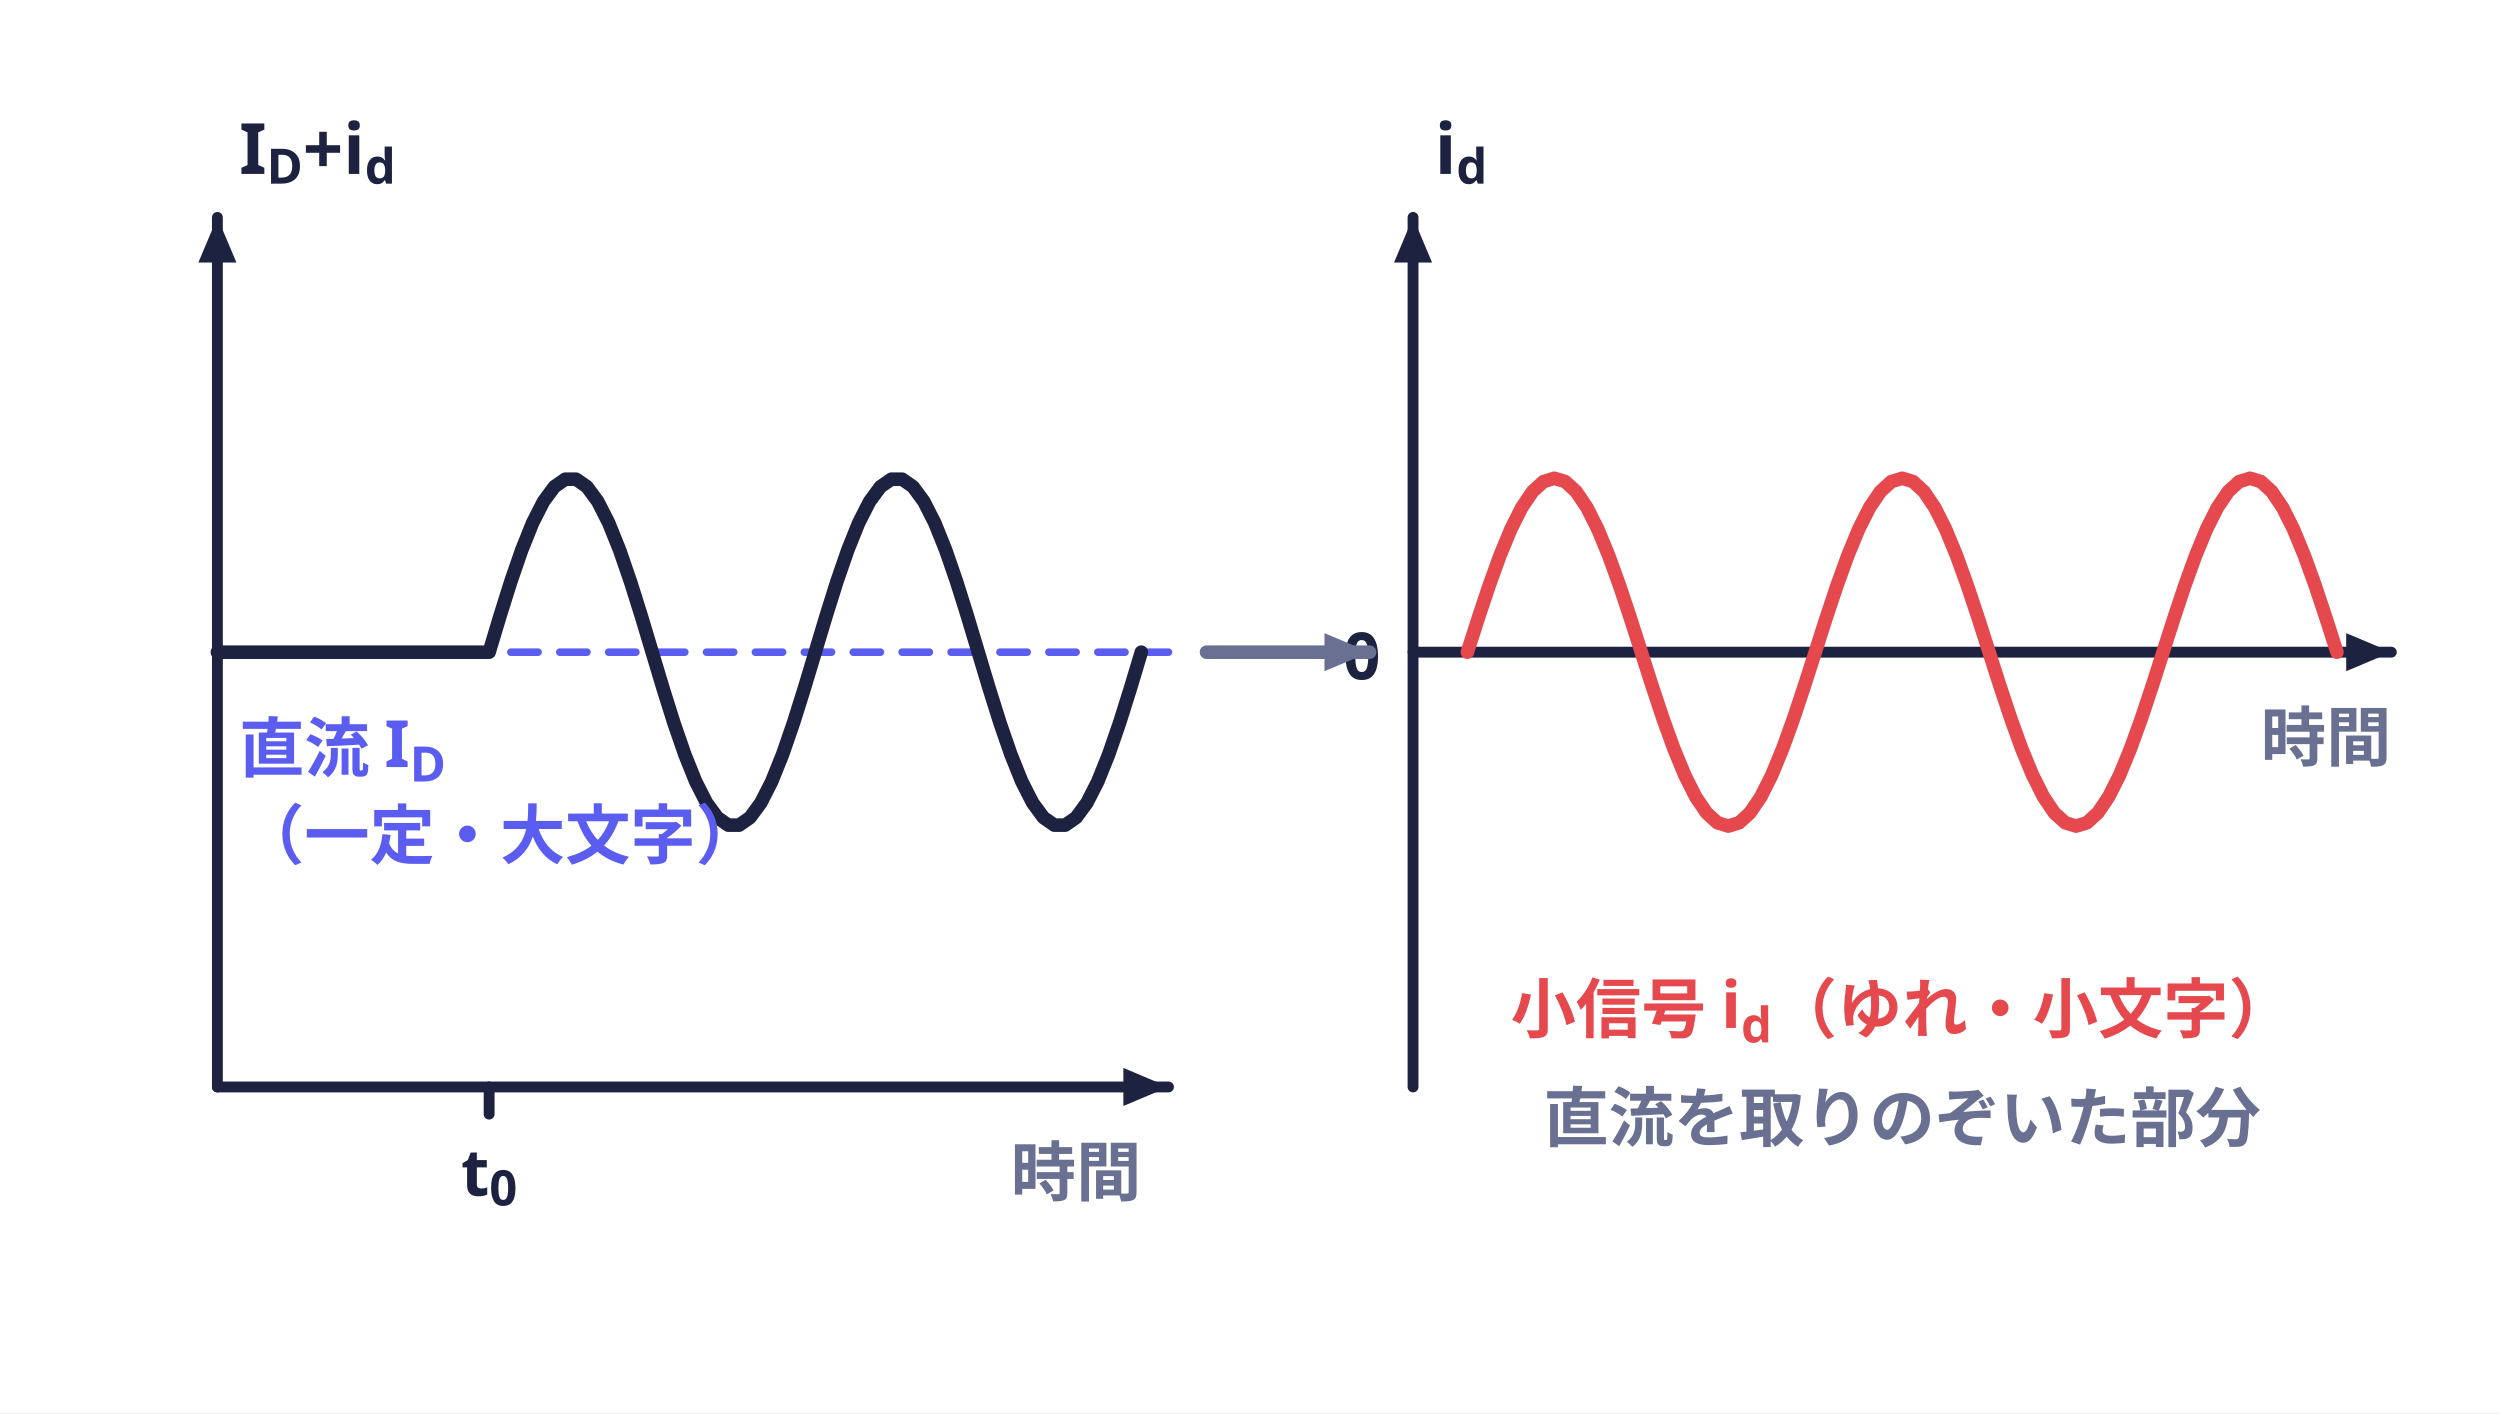
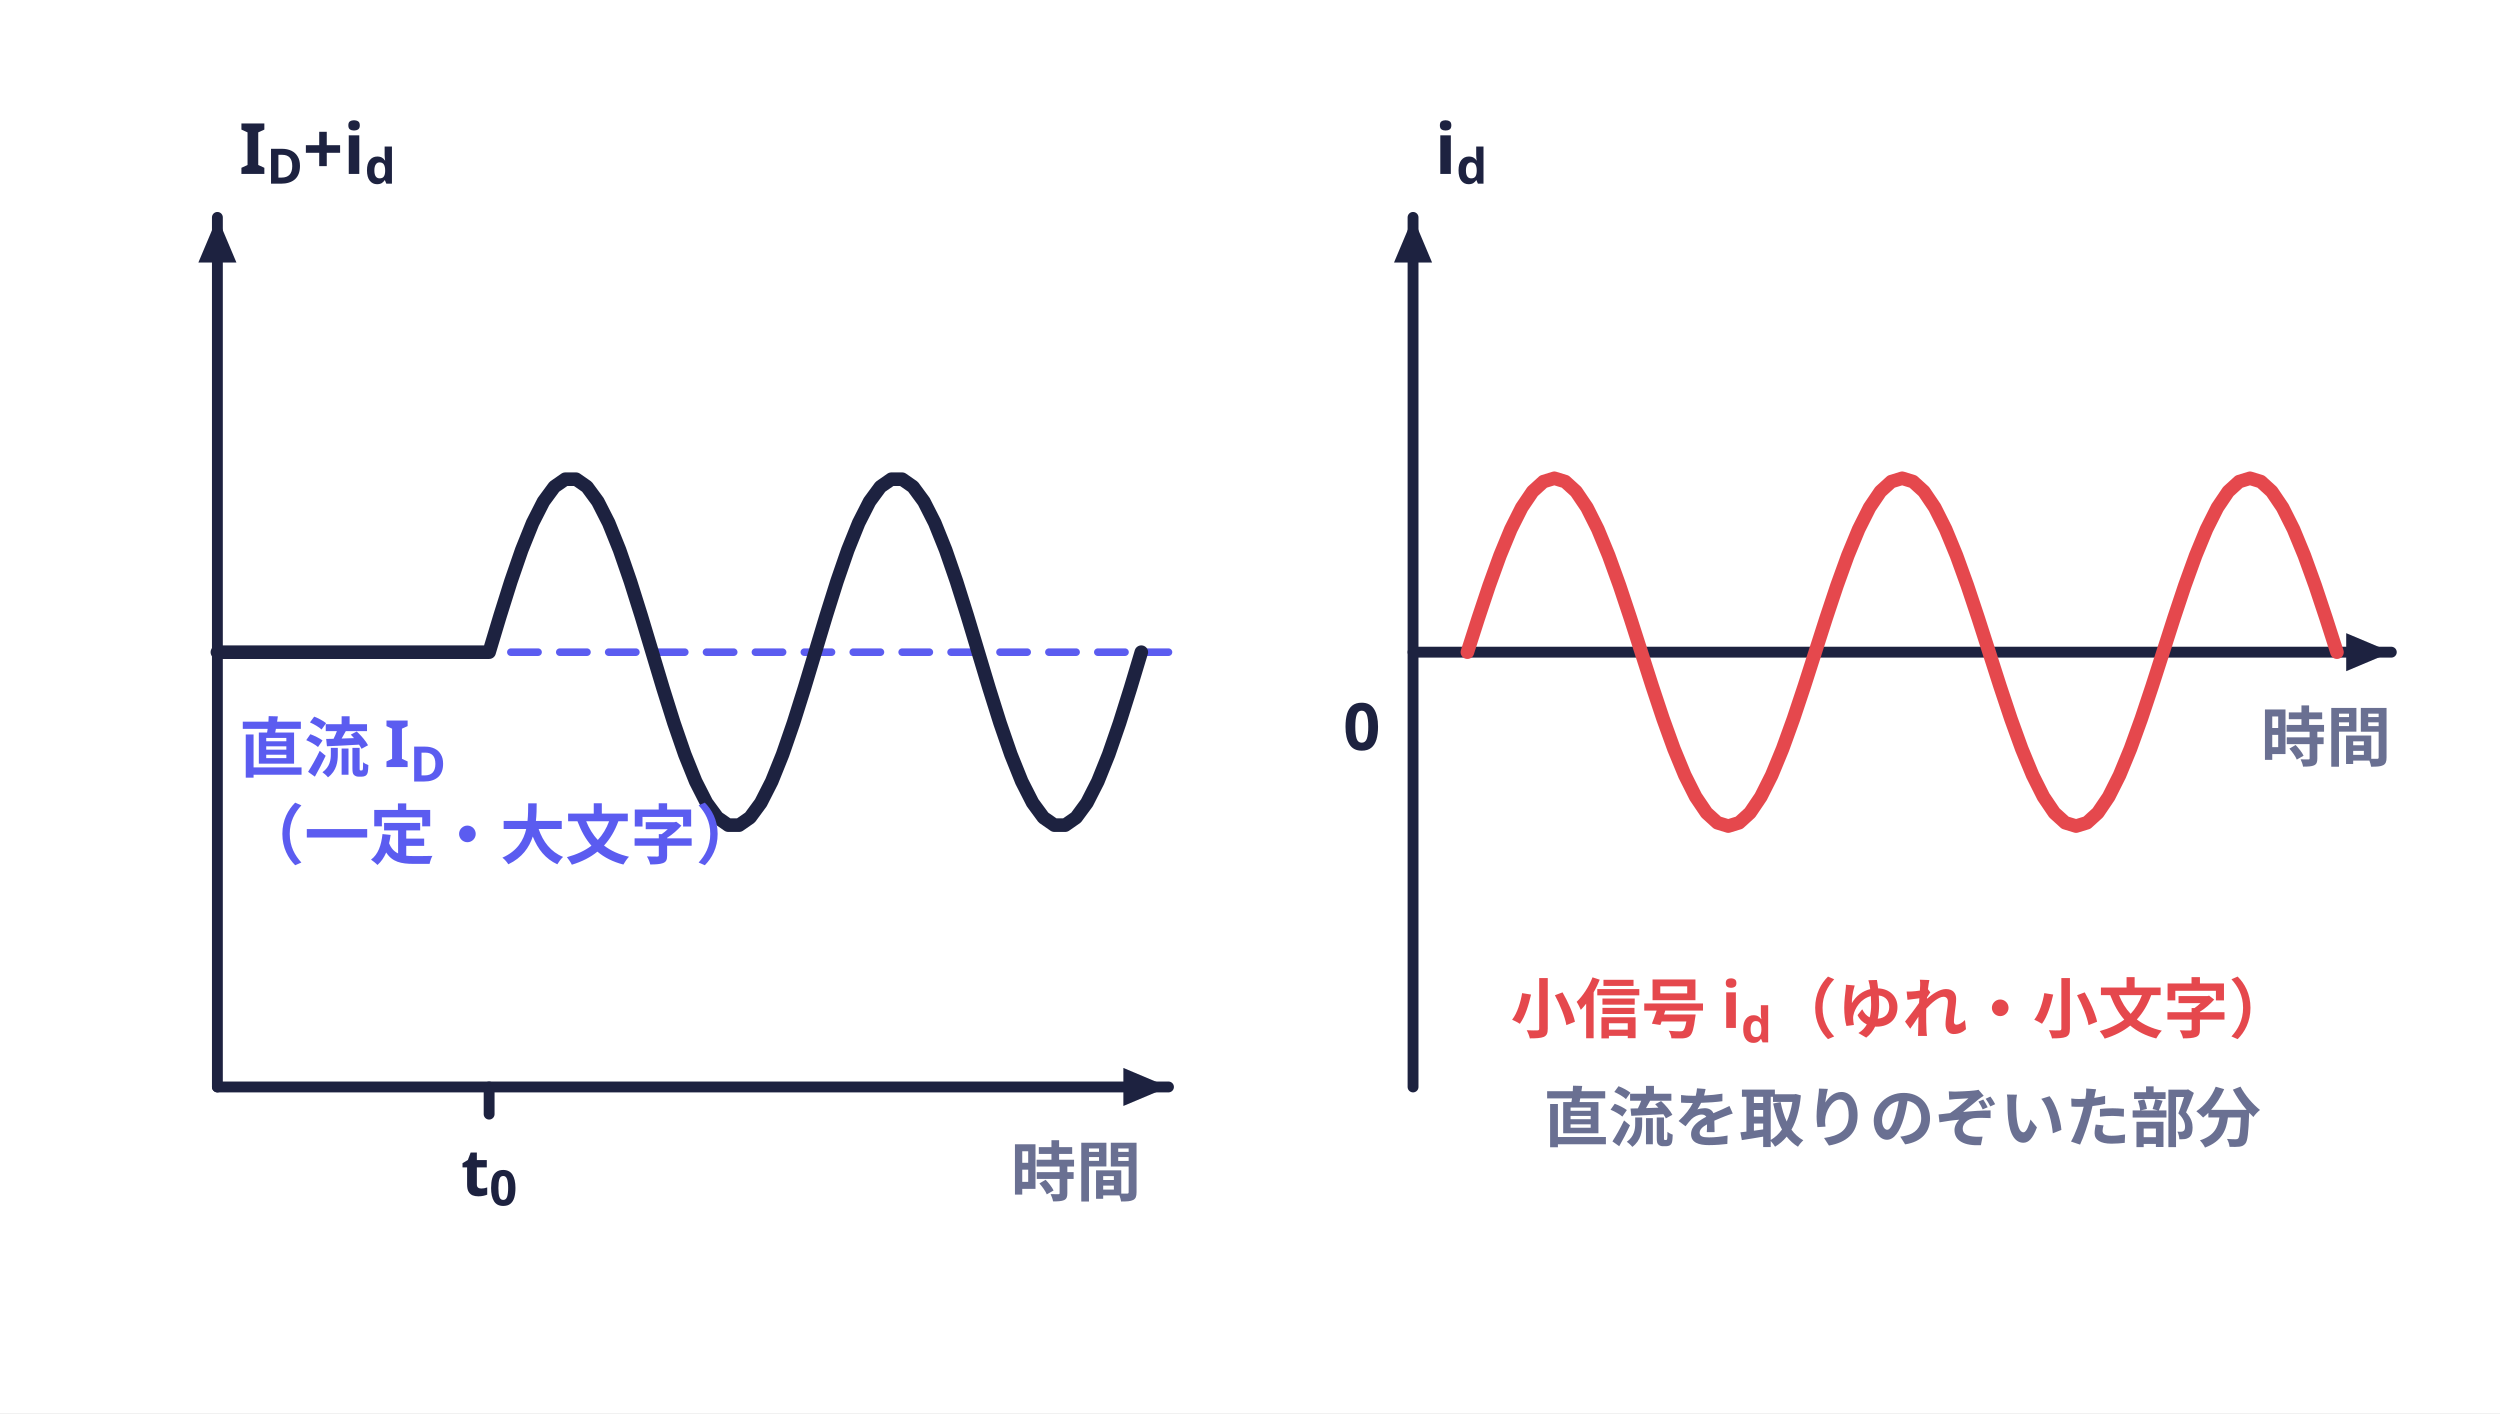
<svg xmlns="http://www.w3.org/2000/svg" viewBox="0 0 460 260" width="460" height="260">
  <rect width="460" height="260" fill="#fff" />
  <polyline points="40,200 215,200" fill="none" stroke="#1d2240" stroke-width="2" stroke-linejoin="round" stroke-linecap="round" />
  <polygon points="215,200 206.7,203.5 206.7,196.5" fill="#1d2240" />
  <polyline points="40,200 40,40" fill="none" stroke="#1d2240" stroke-width="2" stroke-linejoin="round" stroke-linecap="round" />
  <polygon points="40,40 43.5,48.3 36.5,48.3" fill="#1d2240" />
  <text x="210" y="220" text-anchor="end" font-size="12" fill="#6a7092" font-weight="600" font-family="Hiragino Sans, Noto Sans JP, sans-serif">時間</text>
  <text x="44" y="32" text-anchor="start" font-size="13" fill="#1d2240" font-weight="600" font-family="Hiragino Sans, Noto Sans JP, sans-serif">I<tspan baseline-shift="sub" font-size="9">D</tspan>+i<tspan baseline-shift="sub" font-size="9">d</tspan>
  </text>
  <polyline points="40,120 215,120" fill="none" stroke="#5b5cf0" stroke-width="1.4" stroke-linejoin="round" stroke-linecap="round" stroke-dasharray="5 4" />
  <polyline points="40,120 90,120 90,120.0 92,113.347 94,106.984 96,101.191 98,96.219 100,92.287 102,89.566 104,88.175 106,88.175 108,89.566 110,92.287 112,96.219 114,101.191 116,106.984 118,113.347 120,120.0 122,126.653 124,133.016 126,138.809 128,143.781 130,147.713 132,150.434 134,151.825 136,151.825 138,150.434 140,147.713 142,143.781 144,138.809 146,133.016 148,126.653 150,120 152,113.347 154,106.984 156,101.191 158,96.219 160,92.287 162,89.566 164,88.175 166,88.175 168,89.566 170,92.287 172,96.219 174,101.191 176,106.984 178,113.347 180,120 182,126.653 184,133.016 186,138.809 188,143.781 190,147.713 192,150.434 194,151.825 196,151.825 198,150.434 200,147.713 202,143.781 204,138.809 206,133.016 208,126.653 210,120" fill="none" stroke="#1d2240" stroke-width="2.5" stroke-linejoin="round" stroke-linecap="round" />
  <polyline points="90,200 90,205" fill="none" stroke="#1d2240" stroke-width="2" stroke-linejoin="round" stroke-linecap="round" />
  <text x="90" y="220" text-anchor="middle" font-size="12" fill="#1d2240" font-weight="600" font-family="Hiragino Sans, Noto Sans JP, sans-serif">t<tspan baseline-shift="sub" font-size="9">0</tspan>
  </text>
  <text x="44" y="142" text-anchor="start" font-size="12" fill="#5b5cf0" font-weight="600" font-family="Hiragino Sans, Noto Sans JP, sans-serif">直流 I<tspan baseline-shift="sub" font-size="9">D</tspan>
  </text>
  <text x="44" y="158" text-anchor="start" font-size="12" fill="#5b5cf0" font-weight="600" font-family="Hiragino Sans, Noto Sans JP, sans-serif">（一定・大文字）</text>
  <polyline points="260,120 440,120" fill="none" stroke="#1d2240" stroke-width="2" stroke-linejoin="round" stroke-linecap="round" />
  <polygon points="440,120 431.7,123.5 431.7,116.5" fill="#1d2240" />
  <polyline points="260,200 260,40" fill="none" stroke="#1d2240" stroke-width="2" stroke-linejoin="round" stroke-linecap="round" />
  <polygon points="260,40 263.5,48.3 256.5,48.3" fill="#1d2240" />
  <text x="440" y="140" text-anchor="end" font-size="12" fill="#6a7092" font-weight="600" font-family="Hiragino Sans, Noto Sans JP, sans-serif">時間</text>
  <text x="264" y="32" text-anchor="start" font-size="13" fill="#1d2240" font-weight="600" font-family="Hiragino Sans, Noto Sans JP, sans-serif">i<tspan baseline-shift="sub" font-size="9">d</tspan>
  </text>
-   <text x="254" y="125" text-anchor="end" font-size="12" fill="#1d2240" font-weight="600" font-family="Hiragino Sans, Noto Sans JP, sans-serif">0</text>
+   <text x="254" y="138" text-anchor="end" font-size="12" fill="#1d2240" font-weight="600" font-family="Hiragino Sans, Noto Sans JP, sans-serif">0</text>
  <polyline points="270,120.0 272,113.757 274,107.754 276,102.222 278,97.373 280,93.393 282,90.436 284,88.615 286,88.0 288,88.615 290,90.436 292,93.393 294,97.373 296,102.222 298,107.754 300,113.757 302,120.0 304,126.243 306,132.246 308,137.778 310,142.627 312,146.607 314,149.564 316,151.385 318,152.0 320,151.385 322,149.564 324,146.607 326,142.627 328,137.778 330,132.246 332,126.243 334,120 336,113.757 338,107.754 340,102.222 342,97.373 344,93.393 346,90.436 348,88.615 350,88.0 352,88.615 354,90.436 356,93.393 358,97.373 360,102.222 362,107.754 364,113.757 366,120 368,126.243 370,132.246 372,137.778 374,142.627 376,146.607 378,149.564 380,151.385 382,152.0 384,151.385 386,149.564 388,146.607 390,142.627 392,137.778 394,132.246 396,126.243 398,120 400,113.757 402,107.754 404,102.222 406,97.373 408,93.393 410,90.436 412,88.615 414,88.0 416,88.615 418,90.436 420,93.393 422,97.373 424,102.222 426,107.754 428,113.757 430,120" fill="none" stroke="#e5484d" stroke-width="2.5" stroke-linejoin="round" stroke-linecap="round" />
  <text x="350" y="190" text-anchor="middle" font-size="12" fill="#e5484d" font-weight="600" font-family="Hiragino Sans, Noto Sans JP, sans-serif">小信号 i<tspan baseline-shift="sub" font-size="9">d</tspan>（ゆれ・小文字）</text>
  <text x="350" y="210" text-anchor="middle" font-size="12" fill="#6a7092" font-weight="600" font-family="Hiragino Sans, Noto Sans JP, sans-serif">直流を取りのぞいた部分</text>
-   <polyline points="222,120 252,120" fill="none" stroke="#6a7092" stroke-width="2.5" stroke-linejoin="round" stroke-linecap="round" />
-   <polygon points="252,120 243.7,123.5 243.7,116.5" fill="#6a7092" />
</svg>
